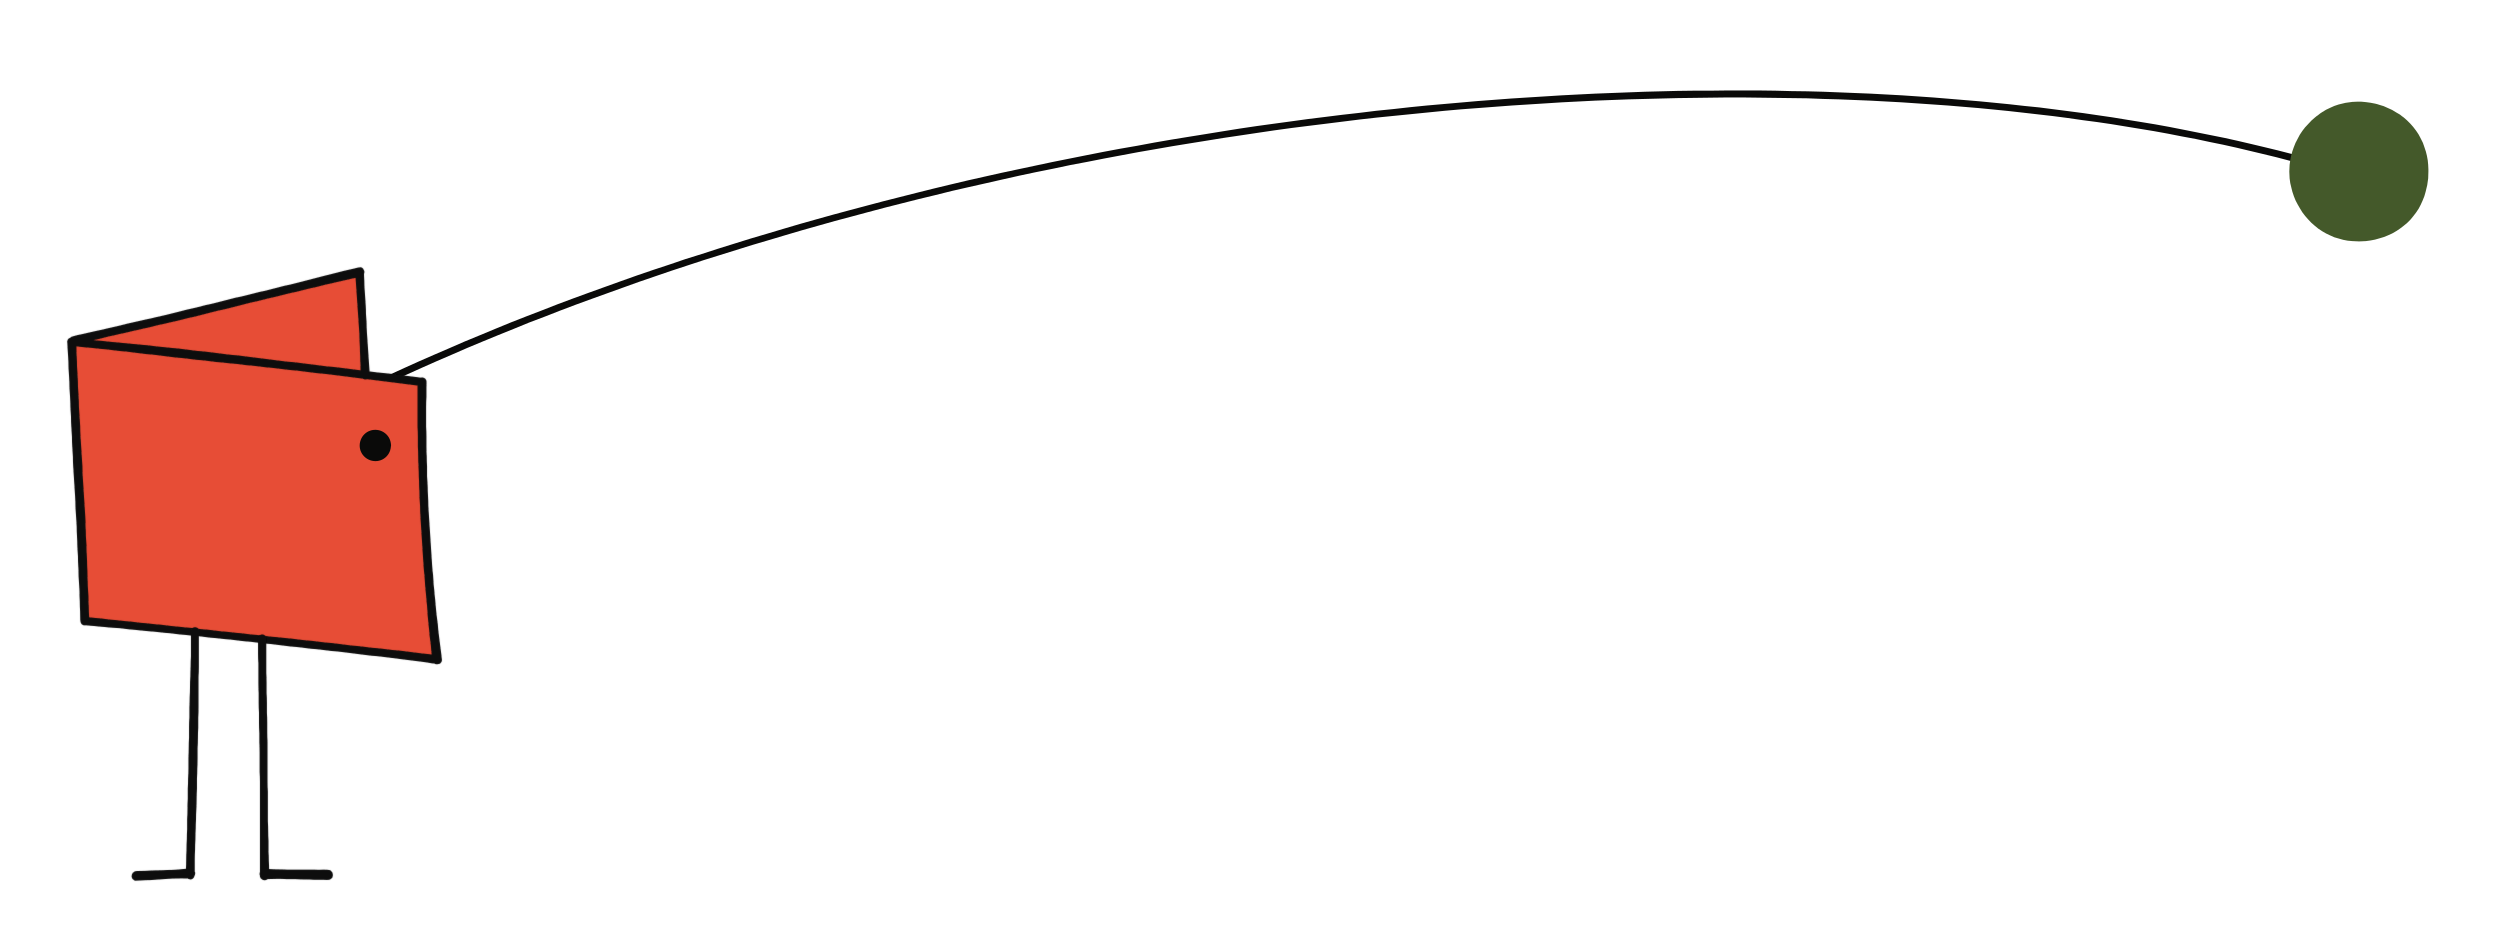
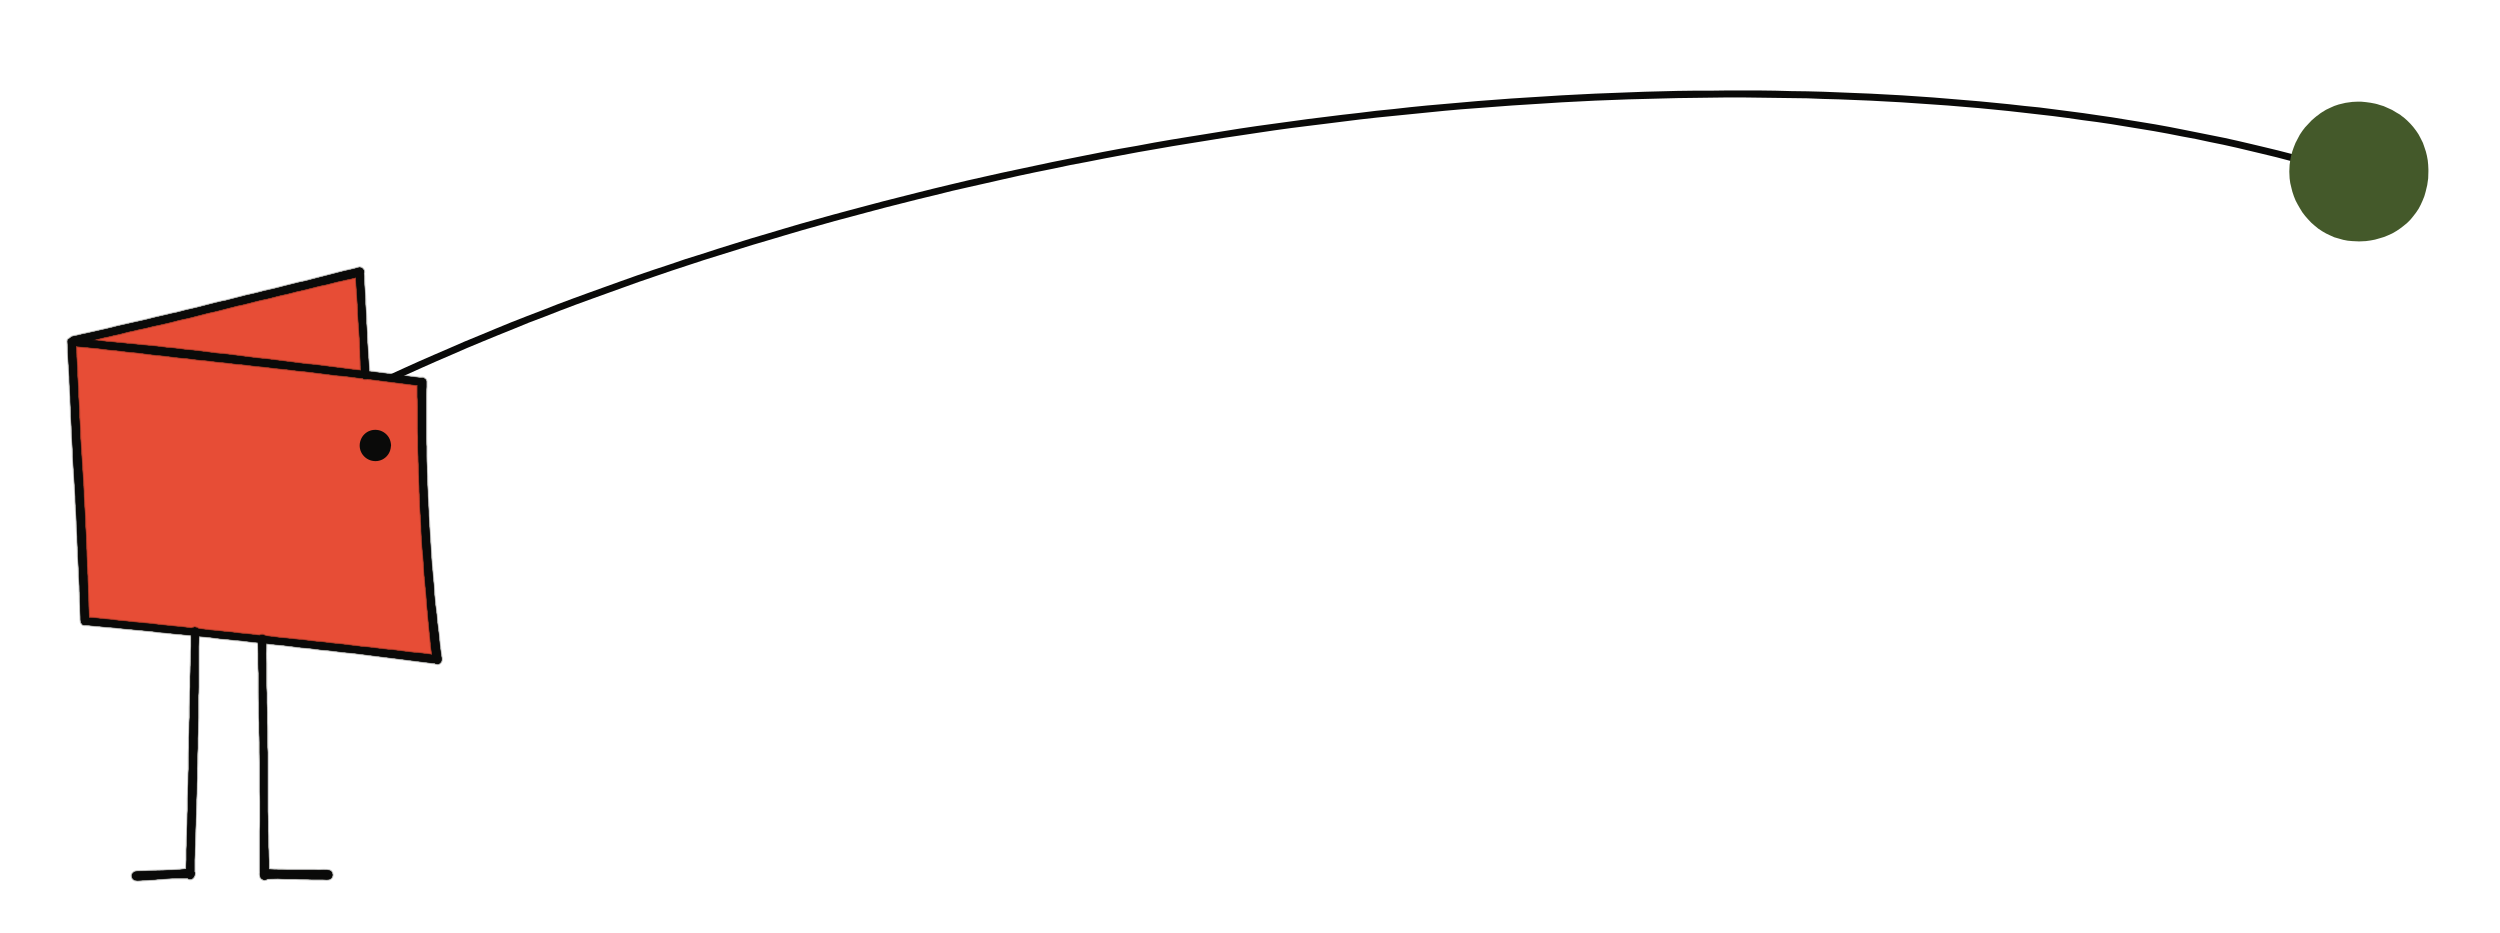
<svg xmlns="http://www.w3.org/2000/svg" viewBox="340 280 1180 440">
  <path d="M521.7 461.5Q528.7 458.3 532.2 456.7Q535.7 455.1 539.3 453.5Q542.8 451.9 546.3 450.4Q549.9 448.8 553.5 447.3Q557 445.7 560.6 444.2Q564.2 442.7 567.8 441.2Q571.4 439.7 575.1 438.2Q578.7 436.7 582.3 435.3Q586 433.8 589.6 432.3Q593.3 430.9 597 429.5Q600.7 428 604.4 426.6Q608.1 425.2 611.8 423.8Q615.5 422.5 619.2 421.1Q622.9 419.7 626.7 418.4Q630.4 417 634.2 415.7Q637.9 414.3 641.7 413Q645.5 411.7 649.3 410.4Q653.1 409.1 656.9 407.8Q660.7 406.6 664.5 405.3Q668.3 404.1 672.1 402.8Q676 401.6 679.8 400.4Q683.6 399.2 687.5 398Q691.4 396.8 695.2 395.6Q699.1 394.4 703 393.3Q706.8 392.1 710.7 391Q714.6 389.8 718.5 388.7Q722.4 387.6 726.3 386.5Q730.2 385.4 734.1 384.3Q738 383.2 742 382.2Q745.9 381.1 749.8 380.1Q753.8 379 757.7 378Q761.6 377 765.6 376Q769.5 375 773.5 374Q777.5 373 781.4 372.1Q785.4 371.1 789.4 370.1Q793.3 369.2 797.3 368.3Q801.3 367.4 805.3 366.5Q809.2 365.6 813.2 364.7Q817.2 363.8 821.2 362.9Q825.2 362.1 829.2 361.2Q833.2 360.4 837.2 359.6Q841.2 358.7 845.2 357.9Q849.2 357.1 853.2 356.4Q857.3 355.6 861.3 354.8Q865.3 354 869.3 353.3Q873.3 352.5 877.3 351.8Q881.3 351.1 885.4 350.4Q889.4 349.7 893.4 349Q897.4 348.3 901.4 347.7Q905.5 347 909.5 346.4Q913.5 345.7 917.5 345.1Q921.6 344.5 925.6 343.9Q929.6 343.3 933.6 342.7Q937.6 342.1 941.7 341.5Q945.7 341 949.7 340.4Q953.7 339.9 957.7 339.4Q961.7 338.9 965.8 338.4Q969.8 337.9 973.8 337.4Q977.8 336.9 981.8 336.4Q985.8 336 989.8 335.5Q993.8 335.1 997.8 334.7Q1001.8 334.3 1005.8 333.9Q1009.8 333.5 1013.8 333.1Q1017.8 332.7 1021.8 332.3Q1025.8 332 1029.7 331.6Q1033.7 331.3 1037.7 331Q1041.7 330.7 1045.6 330.4Q1049.6 330.1 1053.6 329.8Q1057.5 329.5 1061.5 329.3Q1065.4 329 1069.4 328.8Q1073.3 328.5 1077.2 328.3Q1081.2 328.1 1085.1 327.9Q1089 327.7 1092.9 327.5Q1096.9 327.3 1100.8 327.2Q1104.7 327 1108.6 326.9Q1112.5 326.8 1116.4 326.7Q1120.3 326.6 1124.1 326.5Q1128 326.4 1131.9 326.3Q1135.8 326.2 1139.6 326.2Q1143.5 326.1 1147.3 326.1Q1151.1 326.1 1155 326Q1158.8 326 1162.6 326Q1166.4 326.1 1170.3 326.1Q1174.1 326.1 1177.9 326.2Q1181.6 326.2 1185.4 326.3Q1189.2 326.3 1193 326.4Q1196.7 326.5 1200.5 326.7Q1204.2 326.8 1208 326.9Q1211.7 327.1 1215.4 327.2Q1219.1 327.4 1222.8 327.5Q1226.5 327.7 1230.2 327.9Q1233.9 328.1 1237.6 328.3Q1241.2 328.5 1244.9 328.8Q1248.5 329 1252.2 329.3Q1255.8 329.5 1259.4 329.8Q1263 330.1 1266.6 330.4Q1270.2 330.7 1273.8 331Q1277.4 331.3 1281 331.7Q1284.5 332.1 1288 332.4Q1291.6 332.8 1295.1 333.2Q1298.6 333.6 1302.1 334Q1305.6 334.4 1309.1 334.8Q1312.6 335.3 1316 335.7Q1319.5 336.2 1322.9 336.7Q1326.4 337.1 1329.8 337.6Q1333.2 338.1 1336.6 338.6Q1340 339.1 1343.3 339.7Q1346.7 340.2 1350 340.8Q1353.4 341.3 1356.7 341.9Q1360 342.5 1363.3 343.1Q1366.6 343.7 1369.9 344.4Q1373.1 345 1376.4 345.6Q1379.6 346.3 1382.9 347Q1386.1 347.6 1389.3 348.3Q1392.5 349 1395.6 349.7Q1398.8 350.5 1401.9 351.2Q1405.1 351.9 1408.2 352.7Q1411.3 353.4 1414.4 354.2Q1417.5 355 1420.5 355.8Q1423.6 356.6 1423.9 356.6Q1424.2 356.6 1424.5 356.5Q1424.8 356.4 1425.1 356.2Q1425.3 356 1425.5 355.7Q1425.6 355.4 1425.6 355.1Q1425.6 354.8 1425.5 354.5Q1425.4 354.2 1425.2 353.9Q1425 353.7 1424.7 353.5Q1424.4 353.4 1421.4 352.6Q1418.3 351.8 1415.2 351Q1412.1 350.2 1409 349.5Q1405.8 348.7 1402.7 348Q1399.5 347.2 1396.3 346.5Q1393.2 345.8 1390 345.1Q1386.7 344.5 1383.5 343.8Q1380.3 343.1 1377 342.5Q1373.8 341.8 1370.5 341.2Q1367.2 340.5 1363.9 339.9Q1360.6 339.3 1357.3 338.7Q1353.9 338.2 1350.6 337.6Q1347.2 337 1343.8 336.5Q1340.5 336 1337.1 335.4Q1333.7 334.9 1330.2 334.4Q1326.8 333.9 1323.4 333.4Q1319.9 332.9 1316.5 332.5Q1313 332 1309.5 331.6Q1306 331.2 1302.5 330.7Q1299 330.3 1295.5 330Q1291.9 329.6 1288.4 329.2Q1284.8 328.8 1281.3 328.5Q1277.7 328.1 1274.1 327.8Q1270.5 327.5 1266.9 327.2Q1263.3 326.9 1259.7 326.6Q1256.1 326.3 1252.4 326Q1248.8 325.8 1245.1 325.5Q1241.4 325.3 1237.8 325Q1234.1 324.8 1230.4 324.6Q1226.7 324.4 1223 324.2Q1219.3 324.1 1215.5 323.9Q1211.8 323.7 1208.1 323.6Q1204.3 323.5 1200.6 323.3Q1196.8 323.2 1193 323.1Q1189.3 323 1185.5 323Q1181.7 322.9 1177.9 322.8Q1174.1 322.8 1170.3 322.7Q1166.5 322.7 1162.6 322.7Q1158.8 322.7 1155 322.7Q1151.1 322.7 1147.3 322.8Q1143.4 322.8 1139.6 322.8Q1135.7 322.9 1131.8 322.9Q1127.9 323 1124.1 323.1Q1120.2 323.2 1116.3 323.3Q1112.4 323.4 1108.5 323.6Q1104.6 323.7 1100.6 323.9Q1096.7 324 1092.8 324.2Q1088.9 324.4 1084.9 324.6Q1081 324.8 1077.1 325Q1073.1 325.2 1069.2 325.5Q1065.2 325.7 1061.2 326Q1057.3 326.2 1053.3 326.5Q1049.4 326.8 1045.4 327.1Q1041.4 327.4 1037.4 327.7Q1033.4 328 1029.5 328.4Q1025.5 328.7 1021.5 329.1Q1017.5 329.4 1013.5 329.8Q1009.5 330.2 1005.5 330.6Q1001.5 331 997.5 331.5Q993.5 331.9 989.5 332.3Q985.4 332.8 981.4 333.3Q977.4 333.7 973.4 334.2Q969.4 334.7 965.4 335.2Q961.3 335.7 957.3 336.2Q953.3 336.8 949.3 337.3Q945.2 337.8 941.2 338.4Q937.2 339 933.2 339.5Q929.1 340.1 925.1 340.7Q921.1 341.3 917 342Q913 342.6 909 343.3Q905 343.9 900.9 344.6Q896.9 345.3 892.9 345.9Q888.8 346.6 884.8 347.3Q880.8 348 876.8 348.8Q872.7 349.5 868.7 350.2Q864.7 351 860.7 351.7Q856.7 352.5 852.6 353.3Q848.6 354.1 844.6 354.9Q840.6 355.7 836.6 356.5Q832.6 357.4 828.6 358.2Q824.6 359.1 820.6 359.9Q816.6 360.8 812.6 361.6Q808.6 362.5 804.6 363.4Q800.6 364.3 796.6 365.2Q792.6 366.2 788.6 367.1Q784.7 368.1 780.7 369Q776.7 370 772.7 371Q768.8 372 764.8 373Q760.9 374 756.9 375Q753 376 749 377.1Q745.1 378.1 741.1 379.2Q737.2 380.2 733.3 381.3Q729.4 382.4 725.4 383.5Q721.5 384.6 717.6 385.7Q713.7 386.8 709.8 388Q705.9 389.1 702.1 390.3Q698.2 391.4 694.3 392.6Q690.4 393.8 686.6 395Q682.7 396.2 678.9 397.4Q675 398.6 671.2 399.9Q667.3 401.1 663.5 402.3Q659.7 403.6 655.9 404.9Q652.1 406.1 648.3 407.4Q644.5 408.7 640.7 410Q636.9 411.3 633.1 412.7Q629.4 414 625.6 415.4Q621.9 416.7 618.1 418.1Q614.4 419.4 610.7 420.8Q606.9 422.2 603.2 423.6Q599.5 425 595.8 426.5Q592.1 427.9 588.5 429.3Q584.8 430.8 581.1 432.2Q577.5 433.7 573.8 435.2Q570.2 436.7 566.6 438.2Q562.9 439.7 559.3 441.2Q555.7 442.7 552.2 444.3Q548.6 445.8 545 447.4Q541.4 448.9 537.9 450.5Q534.4 452.1 530.8 453.7Q527.3 455.3 523.8 456.9Q520.3 458.5 520 458.7Q519.8 458.9 519.6 459.1Q519.4 459.4 519.4 459.7Q519.3 460.1 519.4 460.4Q519.5 460.7 519.7 461Q519.9 461.2 520.1 461.4Q520.4 461.6 520.7 461.6Q521.1 461.7 521.4 461.6L521.7 461.5Z" fill="#0a0a09" />
  <path d="M1486.2 361Q1486.2 363.1 1486.1 364.2Q1486 365.3 1485.8 366.3Q1485.7 367.4 1485.4 368.4Q1485.2 369.5 1484.9 370.5Q1484.6 371.6 1484.3 372.6Q1483.9 373.6 1483.5 374.6Q1483.1 375.6 1482.6 376.6Q1482.1 377.5 1481.6 378.5Q1481 379.4 1480.4 380.3Q1479.8 381.2 1479.1 382Q1478.4 382.9 1477.7 383.7Q1477 384.5 1476.2 385.2Q1475.4 385.9 1474.5 386.6Q1473.7 387.3 1472.8 387.9Q1471.9 388.5 1471 389.1Q1470 389.7 1469.1 390.2Q1468.1 390.6 1467.1 391.1Q1466.1 391.5 1465.1 391.9Q1464.1 392.2 1463.1 392.5Q1462 392.8 1461 393.1Q1459.9 393.3 1458.9 393.5Q1457.8 393.7 1456.7 393.8Q1455.7 393.9 1454.6 393.9Q1453.5 394 1452.4 393.9Q1451.3 393.9 1450.3 393.8Q1449.2 393.7 1448.1 393.6Q1447.1 393.4 1446 393.2Q1444.9 392.9 1443.9 392.6Q1442.9 392.3 1441.8 392Q1440.8 391.6 1439.8 391.1Q1438.9 390.7 1437.9 390.2Q1436.9 389.7 1436 389.1Q1435.1 388.5 1434.2 387.9Q1433.4 387.2 1432.5 386.5Q1431.7 385.8 1430.9 385.1Q1430.2 384.3 1429.4 383.5Q1428.7 382.8 1428 381.9Q1427.3 381.1 1426.7 380.2Q1426.1 379.3 1425.6 378.4Q1425 377.5 1424.5 376.5Q1424 375.6 1423.5 374.6Q1423.1 373.6 1422.7 372.6Q1422.3 371.6 1422 370.5Q1421.7 369.5 1421.5 368.5Q1421.2 367.4 1421 366.4Q1420.8 365.3 1420.7 364.2Q1420.6 363.2 1420.6 362.1Q1420.5 361 1420.6 359.9Q1420.6 358.8 1420.7 357.8Q1420.8 356.7 1421 355.6Q1421.2 354.6 1421.4 353.5Q1421.7 352.5 1422 351.4Q1422.3 350.4 1422.7 349.4Q1423.1 348.4 1423.5 347.4Q1424 346.4 1424.5 345.5Q1425 344.5 1425.5 343.6Q1426.1 342.7 1426.7 341.8Q1427.4 340.9 1428 340.1Q1428.7 339.3 1429.5 338.5Q1430.2 337.7 1431 336.9Q1431.7 336.2 1432.6 335.5Q1433.4 334.8 1434.3 334.2Q1435.1 333.5 1436.1 332.9Q1437 332.4 1437.9 331.8Q1438.9 331.3 1439.8 330.9Q1440.8 330.4 1441.8 330Q1442.9 329.6 1443.9 329.3Q1444.9 329 1446 328.8Q1447 328.5 1448.1 328.4Q1449.2 328.2 1450.3 328.1Q1451.3 328 1452.4 328Q1453.5 328 1454.6 328Q1455.7 328.1 1456.7 328.2Q1457.8 328.3 1458.9 328.5Q1459.9 328.7 1461 328.9Q1462 329.1 1463.1 329.5Q1464.1 329.8 1465.1 330.1Q1466.1 330.5 1467.1 331Q1468.1 331.4 1469.1 331.9Q1470 332.4 1470.9 333Q1471.9 333.5 1472.8 334.1Q1473.6 334.8 1474.5 335.4Q1475.3 336.1 1476.1 336.8Q1476.9 337.6 1477.7 338.4Q1478.4 339.2 1479.1 340Q1479.8 340.8 1480.4 341.7Q1481 342.6 1481.6 343.5Q1482.1 344.5 1482.6 345.4Q1483.1 346.4 1483.6 347.4Q1484 348.4 1484.3 349.4Q1484.7 350.4 1485 351.5Q1485.3 352.5 1485.5 353.5Q1485.7 354.6 1485.9 355.7Q1486 356.7 1486.1 357.8Q1486.2 358.9 1486.2 359.9L1486.2 361Z" fill="#44592a" />
  <g transform="translate(374.558 442.058) scale(0.149384)">
-     <defs>
-       <filter id="ink-soft-7" x="-5%" y="-5%" width="110%" height="110%">
-         <feGaussianBlur stdDeviation="2.60" />
-       </filter>
-     </defs>
    <path d="M0.9 -8.6Q32 -16.3 47.6 -20.1Q63.2 -24 78.7 -27.8Q94.3 -31.6 109.8 -35.4Q125.4 -39.2 141 -43Q156.6 -46.7 172.2 -50.5Q187.7 -54.2 203.3 -57.9Q218.9 -61.6 234.5 -65.3Q250.1 -69 265.7 -72.7Q281.3 -76.3 296.9 -80Q312.5 -83.7 328.1 -87.3Q343.7 -91 359.3 -94.7Q374.9 -98.3 390.5 -102Q406.1 -105.7 421.7 -109.4Q437.3 -113.1 452.9 -116.9Q468.5 -120.6 484.1 -124.4Q499.6 -128.1 515.2 -131.9Q530.8 -135.7 546.4 -139.5Q561.9 -143.3 577.5 -147Q593.1 -150.8 608.7 -154.6Q624.2 -158.4 639.8 -162.2Q655.4 -166 670.9 -169.8Q686.5 -173.6 702.1 -177.3Q717.7 -181.1 733.3 -184.8Q748.8 -188.6 764.4 -192.3Q780 -196 795.6 -199.8Q811.2 -203.5 826.8 -207.2Q842.4 -210.9 858 -214.5Q873.6 -218.2 889.2 -221.9Q904.8 -225.6 905.6 -210.8Q906.4 -196 907.2 -181.2Q908 -166.5 908.8 -151.7Q909.6 -136.9 910.4 -122.1Q911.2 -107.3 912.1 -92.6Q912.9 -77.8 913.8 -63Q914.7 -48.2 915.6 -33.5Q916.5 -18.7 917.3 -3.9Q918 10.9 918.8 25.6Q919.6 40.4 920.4 55.2Q921.2 70 921.9 84.8Q922.7 99.5 461.8 45.5L0.9 -8.6Z" fill="#e74d36" />
    <path d="M-5.1 -4.6Q26.6 -1.4 42.4 0.2Q58.3 1.8 74.1 3.4Q90 5 105.8 6.7Q121.6 8.3 137.5 10Q153.3 11.6 169.2 13.3Q185 15 200.8 16.6Q216.6 18.3 232.5 20Q248.3 21.8 264.1 23.5Q280 25.2 295.8 27Q311.6 28.7 327.4 30.5Q343.3 32.2 359.1 34Q374.9 35.8 390.7 37.6Q406.5 39.3 422.4 41.1Q438.2 42.9 454 44.7Q469.8 46.5 485.6 48.3Q501.5 50.1 517.3 51.9Q533.1 53.7 548.9 55.5Q564.7 57.4 580.5 59.2Q596.4 61 612.2 62.8Q628 64.6 643.8 66.4Q659.6 68.2 675.4 70.1Q691.3 71.9 707.1 73.7Q722.9 75.6 738.7 77.4Q754.5 79.3 770.3 81.1Q786.1 83 802 84.8Q817.8 86.7 833.6 88.6Q849.4 90.5 865.2 92.4Q881 94.3 896.8 96.2Q912.6 98.2 928.4 100.1Q944.2 102.1 960 104Q975.8 106 991.6 108Q1007.4 110 1023.2 112Q1039 114 1054.8 116Q1070.6 118 1086.4 120Q1102.2 122.1 1102 137.8Q1101.8 153.5 1101.7 169.2Q1101.6 184.9 1101.6 200.6Q1101.6 216.3 1101.7 232Q1101.7 247.7 1101.9 263.4Q1102 279.1 1102.3 294.8Q1102.5 310.5 1102.8 326.2Q1103.1 341.9 1103.5 357.6Q1103.9 373.3 1104.3 389Q1104.8 404.6 1105.3 420.3Q1105.8 436 1106.4 451.7Q1107 467.4 1107.7 483Q1108.4 498.7 1109.1 514.4Q1109.9 530 1110.7 545.7Q1111.5 561.3 1112.4 577Q1113.3 592.7 1114.2 608.3Q1115.2 624 1116.2 639.6Q1117.3 655.3 1118.4 670.9Q1119.5 686.6 1120.7 702.2Q1121.9 717.8 1123.1 733.5Q1124.4 749.1 1125.7 764.8Q1127.1 780.4 1128.5 796Q1129.9 811.6 1131.3 827.3Q1132.8 842.9 1134.4 858.5Q1135.9 874.1 1137.6 889.8Q1139.2 905.4 1141 921Q1142.7 936.6 1144.5 952.2Q1146.4 967.8 1148.3 983.4Q1150.2 999 1134.3 997Q1118.4 995.1 1102.5 993.1Q1086.6 991.1 1070.8 989.2Q1054.9 987.3 1039 985.3Q1023.1 983.4 1007.2 981.5Q991.3 979.6 975.4 977.7Q959.5 975.8 943.6 974Q927.7 972.1 911.8 970.3Q895.9 968.5 880 966.6Q864.1 964.8 848.2 963Q832.3 961.3 816.4 959.5Q800.5 957.7 784.6 955.9Q768.7 954.2 752.8 952.4Q736.9 950.7 721 948.9Q705.1 947.2 689.2 945.5Q673.3 943.7 657.4 942Q641.4 940.2 625.5 938.5Q609.6 936.8 593.7 935Q577.8 933.3 561.9 931.6Q546 929.8 530.1 928.1Q514.2 926.4 498.3 924.7Q482.3 923 466.4 921.3Q450.5 919.5 434.6 917.9Q418.7 916.2 402.8 914.5Q386.9 912.8 370.9 911.1Q355 909.4 339.1 907.8Q323.2 906.1 307.3 904.5Q291.4 902.8 275.4 901.2Q259.5 899.5 243.6 897.9Q227.7 896.3 211.8 894.7Q195.8 893.1 179.9 891.5Q164 889.9 148.1 888.3Q132.1 886.7 116.2 885.1Q100.3 883.5 84.4 882Q68.4 880.4 52.5 878.9Q36.6 877.3 36 861.5Q35.5 845.8 34.9 830Q34.4 814.3 33.8 798.5Q33.2 782.8 32.6 767Q32 751.3 31.4 735.5Q30.8 719.7 30.2 704Q29.5 688.2 28.9 672.5Q28.2 656.7 27.6 641Q26.9 625.2 26.3 609.5Q25.6 593.7 24.9 578Q24.2 562.2 23.5 546.5Q22.7 530.7 21.8 515Q21 499.3 20.1 483.5Q19.2 467.8 18.2 452Q17.3 436.3 16.3 420.6Q15.4 404.8 14.5 389.1Q13.5 373.3 12.7 357.6Q11.8 341.9 10.9 326.1Q10.1 310.4 9.4 294.6Q8.6 278.9 7.9 263.1Q7.1 247.4 6.4 231.6Q5.7 215.9 4.9 200.1Q4.2 184.4 3.5 168.6Q2.7 152.9 2 137.2Q1.2 121.4 0.5 105.7Q-0.3 89.9 -1.1 74.2Q-1.9 58.4 -2.7 42.7Q-3.5 26.9 -4.3 11.2Q-5.1 -4.6 -5.1 -4.6L-5.1 -4.6Z" fill="#e74d36" />
-     <path d="M-6 8Q25 11 41 13Q57 14 73 16Q89 18 105 19Q120 21 136 23Q152 25 168 26Q184 28 199 30Q215 32 231 34Q247 35 263 37Q278 39 294 41Q310 43 326 45Q342 46 358 48Q373 50 389 52Q405 53 421 55Q437 57 452 59Q468 60 484 62Q500 64 516 65Q532 67 547 69Q563 70 579 72Q595 74 611 76Q627 77 642 79Q658 81 674 83Q690 85 706 86Q721 88 737 90Q753 92 769 94Q785 96 800 97Q816 99 832 101Q848 103 864 105Q879 107 895 109Q911 111 927 113Q943 115 958 117Q974 119 990 121Q1006 123 1022 125Q1037 127 1053 129Q1069 131 1085 133Q1100 135 1103 135Q1106 135 1108 134Q1110 133 1112 131Q1114 129 1115 126Q1115 124 1115 121Q1115 119 1114 116Q1113 114 1111 112Q1109 111 1106 110Q1104 109 1088 107Q1072 105 1056 103Q1041 101 1025 99Q1009 97 993 95Q977 93 962 92Q946 90 930 88Q914 86 898 84Q882 82 867 80Q851 78 835 76Q819 74 803 73Q788 71 772 69Q756 67 740 65Q724 63 709 61Q693 59 677 58Q661 56 645 54Q629 52 614 50Q598 48 582 46Q566 44 550 42Q535 40 519 38Q503 37 487 35Q471 33 456 31Q440 29 424 27Q408 25 392 24Q376 22 361 20Q345 18 329 16Q313 15 297 13Q281 11 266 10Q250 8 234 6Q218 5 202 3Q186 2 171 0Q155 -1 139 -3Q123 -4 107 -6Q91 -8 75 -9Q60 -11 44 -12Q28 -14 12 -16Q-4 -18 -6 -17Q-9 -17 -11 -16Q-13 -15 -15 -13Q-17 -11 -17 -8Q-18 -6 -18 -3Q-18 -1 -16 1Q-15 4 -13 5Q-11 7 -9 8L-6 8ZM1088 122Q1088 153 1088 169Q1088 185 1088 201Q1088 216 1088 232Q1088 248 1088 264Q1089 279 1089 295Q1089 311 1089 326Q1090 342 1090 358Q1090 374 1091 389Q1092 405 1092 421Q1093 436 1093 452Q1094 468 1094 484Q1095 499 1096 515Q1096 531 1097 546Q1098 562 1099 578Q1100 593 1101 609Q1102 625 1103 641Q1104 656 1105 672Q1106 688 1107 703Q1108 719 1110 735Q1111 750 1112 766Q1114 782 1115 797Q1116 813 1118 829Q1119 844 1120 860Q1122 876 1123 891Q1125 907 1126 923Q1128 938 1130 954Q1131 970 1133 985Q1135 1001 1136 1004Q1137 1007 1139 1009Q1141 1011 1143 1013Q1146 1014 1149 1014Q1152 1014 1155 1013Q1158 1013 1160 1011Q1162 1009 1164 1006Q1165 1003 1165 1000Q1165 997 1163 982Q1161 966 1159 951Q1157 935 1155 919Q1153 904 1152 888Q1150 873 1148 857Q1147 842 1145 826Q1144 810 1142 795Q1141 779 1139 764Q1138 748 1137 732Q1135 717 1134 701Q1133 686 1132 670Q1131 654 1130 639Q1129 623 1128 607Q1127 592 1126 576Q1125 561 1124 545Q1123 529 1122 514Q1122 498 1121 482Q1120 467 1120 451Q1119 436 1118 420Q1118 404 1118 389Q1117 373 1117 357Q1116 342 1116 326Q1116 310 1116 295Q1116 279 1115 263Q1115 248 1115 232Q1115 216 1115 201Q1115 185 1116 169Q1116 154 1116 138Q1117 122 1116 119Q1116 117 1114 114Q1113 112 1110 110Q1108 109 1105 108Q1102 107 1100 108Q1097 109 1094 110Q1092 112 1090 114Q1089 116 1088 119L1088 122ZM1152 985Q1120 982 1104 980Q1088 978 1072 976Q1056 974 1041 972Q1025 970 1009 969Q993 967 977 965Q961 963 945 962Q929 960 913 958Q897 956 881 955Q866 953 850 951Q834 949 818 947Q802 946 786 944Q770 942 754 940Q738 939 722 937Q706 935 690 933Q675 932 659 930Q643 928 627 927Q611 925 595 923Q579 921 563 920Q547 918 531 916Q515 915 500 913Q484 911 468 910Q452 908 436 906Q420 904 404 903Q388 901 372 899Q356 898 340 896Q324 894 309 893Q293 891 277 889Q261 888 245 886Q229 884 213 883Q197 881 181 879Q165 878 149 876Q133 874 117 873Q102 871 86 869Q70 868 54 866Q38 864 35 864Q33 865 30 866Q28 867 27 869Q25 871 24 874Q24 876 24 879Q24 881 25 883Q26 886 28 887Q30 889 33 890Q35 890 51 892Q67 893 83 895Q99 896 115 898Q131 899 147 900Q163 902 179 904Q195 905 211 907Q226 908 242 910Q258 911 274 913Q290 915 306 916Q322 918 338 920Q354 921 370 923Q386 924 402 926Q417 928 433 930Q449 931 465 933Q481 935 497 936Q513 938 529 940Q545 942 561 943Q577 945 592 947Q608 949 624 950Q640 952 656 954Q672 956 688 958Q704 959 720 961Q736 963 751 965Q767 966 783 968Q799 970 815 972Q831 973 847 975Q863 977 879 979Q895 981 910 983Q926 985 942 987Q958 988 974 990Q990 992 1006 994Q1022 996 1037 998Q1053 1000 1069 1002Q1085 1004 1101 1006Q1117 1008 1133 1011Q1148 1013 1151 1013Q1154 1012 1156 1011Q1159 1010 1160 1008Q1162 1006 1163 1003Q1164 1001 1164 998Q1163 995 1162 993Q1161 991 1159 989Q1157 987 1154 986L1152 985ZM51 877Q49 845 49 830Q48 814 48 798Q47 782 46 766Q46 751 45 735Q45 719 44 703Q44 688 43 672Q42 656 42 640Q41 625 40 609Q40 593 39 577Q39 562 38 546Q37 530 36 514Q35 498 34 483Q33 467 32 451Q31 435 30 420Q29 404 29 388Q28 373 27 357Q26 341 25 325Q24 310 23 294Q22 278 22 262Q21 247 20 231Q19 215 18 200Q18 184 17 168Q16 152 15 137Q15 121 14 105Q13 89 12 73Q12 58 11 42Q10 26 10 10Q9 -5 8 -8Q8 -11 6 -13Q4 -15 2 -17Q0 -18 -3 -18Q-6 -19 -8 -18Q-11 -17 -13 -16Q-16 -14 -17 -12Q-18 -9 -19 -7Q-19 -4 -18 12Q-17 28 -16 43Q-15 59 -15 75Q-14 91 -13 106Q-12 122 -12 138Q-11 154 -10 169Q-9 185 -9 201Q-8 217 -7 232Q-7 248 -6 264Q-5 280 -4 295Q-4 311 -3 327Q-2 343 -1 358Q-1 374 0 390Q1 406 2 421Q3 437 4 453Q5 469 6 484Q7 500 7 516Q8 531 9 547Q10 563 11 579Q11 594 12 610Q13 626 13 642Q14 657 15 673Q15 689 16 705Q17 720 17 736Q18 752 19 768Q20 783 20 799Q21 815 21 831Q22 846 22 862Q22 878 23 880Q24 883 25 885Q27 888 29 889Q32 891 34 891Q37 891 40 891Q42 890 45 889Q47 887 48 885Q50 882 50 880L51 877ZM4 5Q35 -3 51 -7Q66 -11 82 -14Q97 -18 113 -22Q129 -25 144 -29Q160 -32 176 -36Q191 -40 207 -43Q222 -47 238 -50Q254 -54 269 -58Q285 -61 301 -65Q316 -68 332 -72Q347 -76 363 -80Q379 -83 394 -87Q410 -91 425 -95Q441 -99 456 -103Q472 -106 488 -110Q503 -114 519 -118Q534 -122 550 -126Q565 -130 581 -133Q596 -137 612 -141Q628 -145 643 -148Q659 -152 674 -156Q690 -160 706 -163Q721 -167 737 -171Q752 -175 768 -178Q783 -182 799 -186Q815 -189 830 -193Q846 -197 861 -200Q877 -204 893 -207Q908 -211 911 -212Q914 -213 916 -215Q918 -218 919 -220Q920 -223 920 -226Q920 -229 918 -232Q917 -235 915 -237Q913 -239 910 -240Q907 -241 904 -240Q901 -240 886 -236Q870 -232 855 -229Q839 -225 824 -221Q808 -217 792 -213Q777 -209 761 -205Q746 -201 730 -197Q715 -193 699 -189Q684 -185 668 -182Q652 -178 637 -174Q621 -170 606 -166Q590 -163 575 -159Q559 -155 544 -151Q528 -147 512 -144Q497 -140 481 -136Q466 -132 450 -128Q435 -124 419 -121Q403 -117 388 -113Q372 -109 357 -106Q341 -102 326 -98Q310 -94 294 -90Q279 -87 263 -83Q248 -79 232 -76Q216 -72 201 -69Q185 -65 170 -62Q154 -58 138 -54Q123 -51 107 -47Q92 -43 76 -40Q60 -36 45 -33Q29 -29 13 -26Q-2 -22 -5 -21Q-7 -20 -9 -18Q-11 -16 -12 -13Q-13 -11 -13 -8Q-13 -5 -12 -3Q-10 0 -8 2Q-6 3 -4 4Q-1 5 1 5L4 5ZM891 -225Q893 -195 894 -180Q895 -166 896 -151Q897 -136 898 -121Q899 -107 900 -92Q901 -77 902 -62Q903 -48 904 -33Q904 -18 905 -3Q906 12 906 26Q907 41 907 56Q908 71 908 85Q908 100 909 103Q909 106 911 108Q913 110 915 112Q918 113 921 114Q923 114 926 114Q929 113 931 111Q934 109 935 107Q937 105 937 102Q937 99 936 84Q935 69 934 55Q933 40 932 25Q931 10 930 -5Q929 -19 928 -34Q927 -49 927 -64Q926 -78 925 -93Q925 -108 924 -123Q923 -138 922 -153Q921 -167 920 -182Q920 -197 919 -212Q919 -226 918 -229Q917 -232 916 -234Q914 -236 912 -237Q909 -239 907 -239Q904 -239 901 -239Q899 -238 897 -236Q894 -235 893 -232Q892 -230 891 -227L891 -225Z" fill="#0a0a09" filter="url(#ink-soft-7)" />
-     <path d="M372 909Q372 941 372 957Q372 973 372 989Q371 1005 371 1021Q370 1038 370 1054Q369 1070 369 1086Q369 1102 368 1118Q368 1134 367 1150Q367 1166 367 1182Q366 1198 366 1214Q366 1230 366 1246Q365 1262 365 1278Q365 1294 364 1310Q364 1327 364 1343Q364 1359 363 1375Q363 1391 362 1407Q362 1423 362 1439Q361 1455 361 1471Q361 1487 360 1503Q360 1519 360 1535Q359 1551 359 1567Q358 1583 358 1599Q357 1616 357 1632Q357 1648 356 1664Q356 1680 356 1682Q357 1685 358 1687Q360 1690 362 1691Q364 1693 367 1693Q369 1694 372 1694Q375 1693 377 1692Q379 1690 381 1688Q382 1686 383 1683Q384 1680 384 1664Q384 1648 384 1632Q384 1616 385 1600Q385 1584 386 1568Q386 1552 387 1536Q387 1520 388 1504Q388 1488 389 1472Q390 1456 390 1440Q390 1423 391 1407Q391 1391 391 1375Q392 1359 392 1343Q393 1327 393 1311Q393 1295 393 1279Q394 1263 394 1247Q394 1231 395 1215Q395 1199 395 1183Q396 1166 396 1150Q396 1134 396 1118Q396 1102 396 1086Q396 1070 396 1054Q397 1038 397 1022Q397 1006 397 990Q397 974 397 958Q397 941 397 925Q398 909 397 907Q397 905 395 902Q394 900 392 899Q390 898 388 897Q385 897 383 897Q380 897 378 899Q376 900 375 902Q373 904 373 907L372 909ZM369 1659Q341 1662 326 1663Q312 1664 298 1664Q284 1665 270 1665Q256 1665 241 1666Q227 1667 213 1667Q199 1667 196 1668Q193 1669 191 1671Q188 1672 187 1675Q185 1678 185 1681Q184 1684 185 1687Q186 1690 187 1692Q189 1694 192 1696Q194 1698 197 1698Q200 1698 215 1697Q229 1696 243 1696Q257 1695 271 1694Q285 1693 299 1692Q314 1691 328 1691Q342 1690 356 1691Q370 1691 373 1690Q377 1690 379 1688Q382 1686 383 1683Q385 1680 385 1677Q386 1674 385 1671Q384 1668 382 1665Q380 1663 378 1661Q375 1660 372 1659L369 1659ZM584 933Q584 964 584 980Q584 996 585 1011Q585 1027 585 1042Q585 1058 585 1074Q585 1089 586 1105Q586 1121 586 1136Q586 1152 587 1167Q587 1183 587 1199Q587 1214 588 1230Q588 1245 588 1261Q589 1276 589 1292Q589 1308 589 1323Q589 1339 589 1354Q590 1370 590 1385Q590 1401 590 1417Q590 1432 590 1448Q590 1463 590 1479Q590 1495 590 1510Q590 1526 590 1541Q590 1557 590 1573Q590 1588 590 1604Q590 1619 590 1635Q590 1651 590 1666Q590 1682 590 1685Q591 1688 592 1690Q594 1692 597 1694Q599 1696 602 1696Q605 1697 608 1696Q610 1695 613 1694Q615 1692 617 1690Q618 1687 619 1684Q620 1681 619 1666Q619 1650 618 1635Q618 1619 617 1604Q617 1588 617 1572Q616 1557 616 1541Q616 1526 615 1510Q615 1494 615 1479Q615 1463 615 1448Q615 1432 615 1417Q614 1401 614 1385Q614 1370 614 1354Q614 1339 614 1323Q614 1307 614 1292Q614 1276 614 1260Q613 1245 613 1229Q613 1214 613 1198Q613 1182 612 1167Q612 1151 612 1136Q612 1120 611 1105Q611 1089 611 1073Q611 1058 610 1042Q610 1027 610 1011Q610 996 610 980Q610 964 610 949Q611 933 610 931Q610 928 608 926Q607 924 604 922Q602 921 600 920Q597 920 595 920Q592 921 590 922Q588 924 586 926Q585 928 584 931L584 933ZM604 1693Q633 1692 647 1692Q661 1692 676 1693Q690 1693 704 1693Q719 1694 733 1694Q747 1694 761 1695Q776 1695 790 1695Q804 1696 808 1695Q811 1695 813 1693Q816 1691 818 1689Q820 1686 820 1683Q821 1680 820 1677Q820 1673 818 1671Q816 1668 814 1666Q811 1664 808 1664Q805 1663 790 1663Q776 1664 762 1663Q748 1663 733 1663Q719 1663 705 1663Q690 1663 676 1663Q662 1662 648 1662Q633 1662 619 1661Q605 1660 602 1661Q599 1662 596 1663Q593 1665 592 1667Q590 1670 589 1673Q589 1676 589 1679Q590 1682 591 1685Q593 1688 596 1689Q598 1691 601 1692L604 1693Z" fill="#0a0a09" filter="url(#ink-soft-7)" />
+     <use href="#ink-7" stroke="#0a0a09" stroke-opacity="0.2" stroke-width="9.10" stroke-linejoin="round" />
+     <use href="#ink-7" stroke="#0a0a09" stroke-opacity="0.2" stroke-width="6.07" stroke-linejoin="round" />
+     <use href="#ink-7" stroke="#0a0a09" stroke-opacity="0.2" stroke-width="3.03" stroke-linejoin="round" />
+     <path id="ink-7" d="M-6 7Q25 10 41 11Q57 13 73 14Q89 16 105 18Q120 20 136 21Q152 23 168 25Q184 27 200 28Q215 30 231 32Q247 34 263 36Q279 37 294 39Q310 41 326 43Q342 45 358 46Q374 48 389 50Q405 52 421 53Q437 55 453 57Q468 58 484 60Q500 62 516 64Q532 65 548 67Q563 69 579 71Q595 72 611 74Q627 76 643 78Q658 79 674 81Q690 83 706 85Q722 87 737 88Q753 90 769 92Q785 94 801 96Q816 98 832 100Q848 101 864 103Q880 105 895 107Q911 109 927 111Q943 113 959 115Q974 117 990 119Q1006 121 1022 123Q1038 125 1053 127Q1069 129 1085 131Q1101 134 1103 133Q1105 133 1107 132Q1109 131 1111 130Q1112 128 1113 126Q1114 124 1114 121Q1113 119 1112 117Q1111 115 1110 113Q1108 112 1106 111Q1104 111 1088 109Q1072 107 1056 105Q1040 103 1025 101Q1009 99 993 97Q977 95 961 93Q946 91 930 89Q914 87 898 86Q882 84 866 82Q851 80 835 78Q819 76 803 74Q787 72 772 70Q756 68 740 67Q724 65 708 63Q693 61 677 59Q661 57 645 55Q629 53 613 51Q598 50 582 48Q566 46 550 44Q534 42 519 40Q503 38 487 36Q471 34 455 33Q440 31 424 29Q408 27 392 25Q376 23 360 22Q345 20 329 18Q313 16 297 15Q281 13 265 11Q250 10 234 8Q218 7 202 5Q186 3 170 2Q155 0 139 -1Q123 -3 107 -4Q91 -6 75 -8Q59 -9 44 -11Q28 -13 12 -14Q-4 -16 -6 -16Q-8 -15 -10 -14Q-12 -13 -14 -12Q-15 -10 -16 -8Q-16 -6 -16 -3Q-16 -1 -15 1Q-14 3 -12 4Q-10 6 -8 6L-6 7ZM1089 122Q1089 153 1089 169Q1090 185 1090 201Q1090 216 1090 232Q1090 248 1090 264Q1090 279 1091 295Q1091 311 1091 326Q1091 342 1092 358Q1092 374 1093 389Q1093 405 1094 421Q1094 436 1095 452Q1095 468 1096 484Q1097 499 1097 515Q1098 531 1099 546Q1100 562 1101 578Q1101 593 1102 609Q1103 625 1104 640Q1105 656 1107 672Q1108 687 1109 703Q1110 719 1111 734Q1113 750 1114 766Q1115 781 1117 797Q1118 813 1119 828Q1121 844 1122 860Q1123 875 1125 891Q1127 907 1128 922Q1130 938 1131 954Q1133 969 1135 985Q1137 1001 1137 1003Q1138 1006 1140 1008Q1142 1010 1144 1011Q1147 1012 1149 1012Q1152 1013 1154 1012Q1157 1011 1159 1009Q1161 1007 1162 1005Q1163 1003 1163 1000Q1164 997 1161 982Q1159 966 1157 951Q1155 935 1154 920Q1152 904 1150 888Q1148 873 1147 857Q1145 842 1143 826Q1142 811 1140 795Q1139 779 1138 764Q1136 748 1135 733Q1134 717 1132 701Q1131 686 1130 670Q1129 654 1128 639Q1127 623 1126 608Q1125 592 1124 576Q1123 561 1122 545Q1122 529 1121 514Q1120 498 1119 483Q1119 467 1118 451Q1117 436 1117 420Q1116 404 1116 389Q1115 373 1115 357Q1115 342 1115 326Q1114 310 1114 295Q1114 279 1114 263Q1114 248 1114 232Q1114 216 1114 201Q1114 185 1114 169Q1114 154 1115 138Q1115 122 1115 120Q1114 117 1113 115Q1111 113 1109 112Q1107 110 1105 110Q1102 109 1100 110Q1097 110 1095 112Q1093 113 1092 115Q1090 117 1090 119L1089 122ZM1152 987Q1120 983 1104 981Q1088 979 1072 978Q1056 976 1040 974Q1024 972 1009 970Q993 969 977 967Q961 965 945 963Q929 961 913 960Q897 958 881 956Q865 954 849 952Q834 951 818 949Q802 947 786 945Q770 944 754 942Q738 940 722 938Q706 937 690 935Q674 933 658 932Q643 930 627 928Q611 926 595 925Q579 923 563 921Q547 919 531 918Q515 916 499 914Q483 913 468 911Q452 909 436 908Q420 906 404 904Q388 902 372 901Q356 899 340 897Q324 896 308 894Q292 892 277 891Q261 889 245 887Q229 886 213 884Q197 883 181 881Q165 879 149 878Q133 876 117 874Q101 873 85 871Q70 869 54 868Q38 866 35 866Q33 866 31 867Q29 868 28 870Q26 872 26 874Q25 876 25 878Q26 881 27 883Q28 885 29 886Q31 887 33 888Q35 889 51 890Q67 892 83 893Q99 895 115 896Q131 897 147 899Q163 901 179 902Q195 904 211 905Q227 907 243 908Q258 910 274 912Q290 913 306 915Q322 917 338 918Q354 920 370 921Q386 923 402 925Q418 926 434 928Q449 930 465 932Q481 933 497 935Q513 937 529 938Q545 940 561 942Q577 944 593 945Q608 947 624 949Q640 951 656 952Q672 954 688 956Q704 958 720 960Q736 961 752 963Q768 965 783 967Q799 968 815 970Q831 972 847 974Q863 976 879 977Q895 979 911 981Q926 983 942 985Q958 987 974 989Q990 991 1006 993Q1022 995 1038 997Q1053 999 1069 1001Q1085 1003 1101 1005Q1117 1007 1133 1009Q1149 1011 1151 1011Q1153 1011 1156 1010Q1158 1009 1159 1007Q1161 1005 1161 1003Q1162 1001 1162 998Q1162 996 1161 994Q1160 992 1158 990Q1156 988 1154 988L1152 987ZM49 877Q48 845 47 830Q47 814 46 798Q45 782 45 767Q44 751 44 735Q43 719 42 704Q42 688 41 672Q41 656 40 640Q39 625 39 609Q38 593 37 577Q37 562 36 546Q35 530 34 514Q33 499 32 483Q32 467 31 451Q30 436 29 420Q28 404 27 388Q26 373 25 357Q24 341 23 325Q22 310 21 294Q21 278 20 263Q19 247 18 231Q18 215 17 200Q16 184 15 168Q15 152 14 137Q13 121 12 105Q12 89 11 74Q10 58 9 42Q9 26 8 11Q7 -5 7 -8Q6 -10 5 -12Q3 -14 1 -15Q-1 -16 -3 -17Q-6 -17 -8 -16Q-10 -16 -12 -14Q-14 -13 -16 -11Q-17 -9 -17 -6Q-17 -4 -16 12Q-16 28 -15 43Q-14 59 -13 75Q-12 90 -11 106Q-11 122 -10 138Q-9 153 -8 169Q-8 185 -7 201Q-6 216 -6 232Q-5 248 -4 264Q-4 279 -3 295Q-2 311 -1 327Q0 343 0 358Q1 374 2 390Q3 406 4 421Q5 437 6 453Q7 469 8 484Q8 500 9 516Q10 531 11 547Q12 563 12 579Q13 594 14 610Q14 626 15 642Q16 657 16 673Q17 689 18 704Q19 720 19 736Q20 752 21 767Q21 783 22 799Q22 815 23 830Q23 846 24 862Q24 878 25 880Q25 882 27 884Q28 886 30 888Q32 889 35 889Q37 890 39 889Q42 889 44 887Q46 886 47 884Q48 882 49 879L49 877ZM4 3Q35 -4 50 -8Q66 -12 82 -16Q97 -20 113 -23Q128 -27 144 -30Q160 -34 175 -38Q191 -41 206 -45Q222 -48 238 -52Q253 -56 269 -59Q285 -63 300 -66Q316 -70 331 -74Q347 -78 363 -81Q378 -85 394 -89Q409 -93 425 -97Q440 -100 456 -104Q472 -108 487 -112Q503 -116 518 -120Q534 -123 549 -127Q565 -131 580 -135Q596 -139 612 -142Q627 -146 643 -150Q658 -154 674 -157Q690 -161 705 -165Q721 -169 736 -172Q752 -176 767 -180Q783 -184 799 -187Q814 -191 830 -195Q845 -198 861 -202Q877 -205 892 -209Q908 -213 910 -214Q913 -215 914 -217Q916 -219 917 -221Q918 -223 918 -226Q918 -229 917 -231Q916 -233 914 -235Q912 -237 909 -238Q907 -239 904 -239Q902 -238 886 -234Q871 -231 855 -227Q839 -223 824 -219Q808 -215 793 -211Q777 -207 762 -203Q746 -199 731 -195Q715 -192 700 -188Q684 -184 668 -180Q653 -176 637 -172Q622 -169 606 -165Q591 -161 575 -157Q559 -153 544 -150Q528 -146 513 -142Q497 -138 482 -134Q466 -131 450 -127Q435 -123 419 -119Q404 -115 388 -111Q373 -108 357 -104Q342 -100 326 -96Q310 -93 295 -89Q279 -85 264 -82Q248 -78 232 -74Q217 -71 201 -67Q186 -64 170 -60Q154 -56 139 -53Q123 -49 107 -45Q92 -42 76 -38Q61 -35 45 -31Q29 -28 14 -24Q-2 -21 -4 -20Q-6 -19 -8 -17Q-10 -15 -10 -13Q-11 -11 -11 -8Q-11 -6 -10 -4Q-9 -1 -7 0Q-6 2 -3 3Q-1 4 1 3L4 3ZM893 -225Q895 -195 896 -181Q897 -166 898 -151Q899 -136 900 -121Q901 -107 901 -92Q902 -77 903 -62Q904 -48 905 -33Q906 -18 907 -3Q907 11 908 26Q908 41 909 56Q909 71 910 85Q910 100 910 103Q911 105 913 107Q914 109 916 110Q918 112 921 112Q923 112 926 112Q928 111 930 110Q932 108 934 106Q935 104 935 101Q936 99 934 84Q933 69 932 55Q931 40 930 25Q929 10 928 -5Q927 -19 927 -34Q926 -49 925 -64Q925 -78 924 -93Q923 -108 922 -123Q922 -138 921 -152Q920 -167 919 -182Q918 -197 918 -212Q917 -226 916 -229Q916 -231 914 -233Q913 -235 911 -236Q909 -237 906 -237Q904 -238 902 -237Q899 -237 898 -235Q896 -234 894 -232Q893 -230 893 -227L893 -225Z" fill="#0a0a09" />
+     <use href="#legs-7" stroke="#0a0a09" stroke-opacity="0.2" stroke-width="9.10" stroke-linejoin="round" />
+     <use href="#legs-7" stroke="#0a0a09" stroke-opacity="0.2" stroke-width="6.07" stroke-linejoin="round" />
+     <use href="#legs-7" stroke="#0a0a09" stroke-opacity="0.2" stroke-width="3.03" stroke-linejoin="round" />
+     <path id="legs-7" d="M374 909Q374 941 374 957Q373 973 373 989Q373 1005 372 1021Q372 1038 371 1054Q371 1070 371 1086Q370 1102 370 1118Q370 1134 369 1150Q369 1166 369 1182Q368 1198 368 1214Q368 1230 367 1246Q367 1262 367 1278Q366 1294 366 1310Q366 1327 366 1343Q365 1359 365 1375Q365 1391 364 1407Q364 1423 363 1439Q363 1455 363 1471Q362 1487 362 1503Q362 1519 361 1535Q361 1551 360 1567Q360 1583 359 1600Q359 1616 359 1632Q358 1648 358 1664Q357 1680 358 1682Q358 1685 360 1687Q361 1689 363 1690Q365 1691 367 1692Q369 1692 372 1692Q374 1691 376 1690Q378 1689 379 1687Q381 1685 381 1683Q382 1680 382 1664Q382 1648 382 1632Q383 1616 383 1600Q384 1584 384 1568Q385 1552 385 1536Q386 1520 386 1504Q387 1488 387 1472Q388 1456 388 1440Q389 1423 389 1407Q389 1391 390 1375Q390 1359 390 1343Q391 1327 391 1311Q391 1295 392 1279Q392 1263 392 1247Q393 1231 393 1215Q393 1199 394 1182Q394 1166 394 1150Q394 1134 394 1118Q395 1102 395 1086Q395 1070 395 1054Q395 1038 395 1022Q395 1006 395 990Q395 974 395 958Q396 941 396 925Q396 909 396 907Q395 905 394 903Q393 901 391 900Q389 899 387 899Q385 898 383 898Q381 899 379 900Q377 901 376 903Q375 905 374 907L374 909ZM369 1661Q341 1664 327 1665Q312 1666 298 1666Q284 1667 270 1667Q256 1667 242 1668Q227 1669 213 1669Q199 1669 196 1670Q194 1671 192 1672Q190 1674 188 1676Q187 1678 186 1681Q186 1684 187 1686Q187 1689 189 1691Q190 1693 193 1694Q195 1696 198 1696Q200 1697 214 1696Q229 1695 243 1694Q257 1694 271 1692Q285 1691 299 1690Q314 1689 328 1689Q342 1689 356 1689Q370 1689 373 1688Q376 1688 378 1686Q380 1684 382 1682Q383 1680 383 1677Q384 1674 383 1672Q382 1669 381 1667Q379 1664 377 1663Q374 1662 372 1661L369 1661ZM585 933Q586 964 586 980Q586 996 586 1011Q586 1027 587 1042Q587 1058 587 1074Q587 1089 587 1105Q587 1121 588 1136Q588 1152 588 1167Q588 1183 589 1198Q589 1214 589 1230Q590 1245 590 1261Q590 1276 590 1292Q590 1308 591 1323Q591 1339 591 1354Q591 1370 591 1385Q591 1401 591 1417Q592 1432 592 1448Q592 1463 592 1479Q592 1495 592 1510Q592 1526 591 1541Q591 1557 591 1573Q591 1588 591 1604Q591 1619 591 1635Q591 1651 591 1666Q591 1682 592 1684Q592 1687 594 1689Q595 1691 598 1692Q600 1694 602 1694Q605 1695 607 1694Q610 1694 612 1692Q614 1691 615 1689Q617 1687 617 1684Q618 1681 617 1666Q617 1650 617 1635Q616 1619 616 1604Q615 1588 615 1572Q615 1557 614 1541Q614 1526 614 1510Q614 1495 613 1479Q613 1463 613 1448Q613 1432 613 1417Q613 1401 613 1385Q613 1370 613 1354Q613 1339 613 1323Q613 1307 613 1292Q612 1276 612 1260Q612 1245 612 1229Q612 1214 611 1198Q611 1182 611 1167Q611 1151 610 1136Q610 1120 610 1105Q609 1089 609 1073Q609 1058 609 1042Q609 1027 609 1011Q608 996 608 980Q609 964 609 949Q609 933 608 931Q608 929 607 927Q605 925 604 924Q602 922 599 922Q597 921 595 922Q593 922 591 924Q589 925 587 927Q586 929 586 931L585 933ZM604 1691Q633 1690 647 1690Q661 1691 676 1691Q690 1691 704 1691Q719 1692 733 1692Q747 1693 762 1693Q776 1693 790 1693Q804 1694 807 1693Q810 1693 812 1691Q815 1690 816 1687Q818 1685 818 1682Q819 1680 818 1677Q818 1674 816 1672Q815 1669 813 1668Q810 1666 807 1666Q805 1665 790 1665Q776 1666 762 1665Q748 1665 733 1665Q719 1665 705 1665Q690 1665 676 1665Q662 1664 648 1664Q633 1664 619 1663Q605 1662 602 1663Q599 1663 597 1665Q595 1666 593 1669Q592 1671 591 1674Q590 1676 591 1679Q591 1682 593 1684Q594 1686 597 1688Q599 1689 602 1690L604 1691Z" fill="#0a0a09" />
    <path d="M1004.3 322Q1003.2 333 1001.4 338.3Q999.7 343.6 996.8 348.4Q993.9 353.2 990 357.3Q986.2 361.3 981.4 364.4Q976.7 367.5 971.3 369.4Q966 371.2 960.4 371.9Q954.8 372.5 949.2 371.8Q943.5 371.2 938.2 369.3Q932.9 367.4 928.1 364.4Q923.4 361.4 919.4 357.4Q915.4 353.4 912.4 348.6Q909.4 343.8 907.6 338.5Q905.9 333.2 905.3 327.6Q904.8 322 905.5 316.5Q906.3 310.9 908.2 305.7Q910.1 300.5 913 295.8Q916 291.1 920 287.2Q923.9 283.3 928.6 280.4Q933.3 277.5 938.6 275.8Q943.8 274 949.3 273.5Q954.8 272.9 960.2 273.6Q965.7 274.2 970.9 276Q976 277.8 980.7 280.7Q985.4 283.6 989.3 287.4Q993.3 291.3 996.3 295.9Q999.3 300.6 1001.1 305.8Q1003 311 1003.7 316.5L1004.3 322Z" fill="#0a0a09" />
  </g>
</svg>
